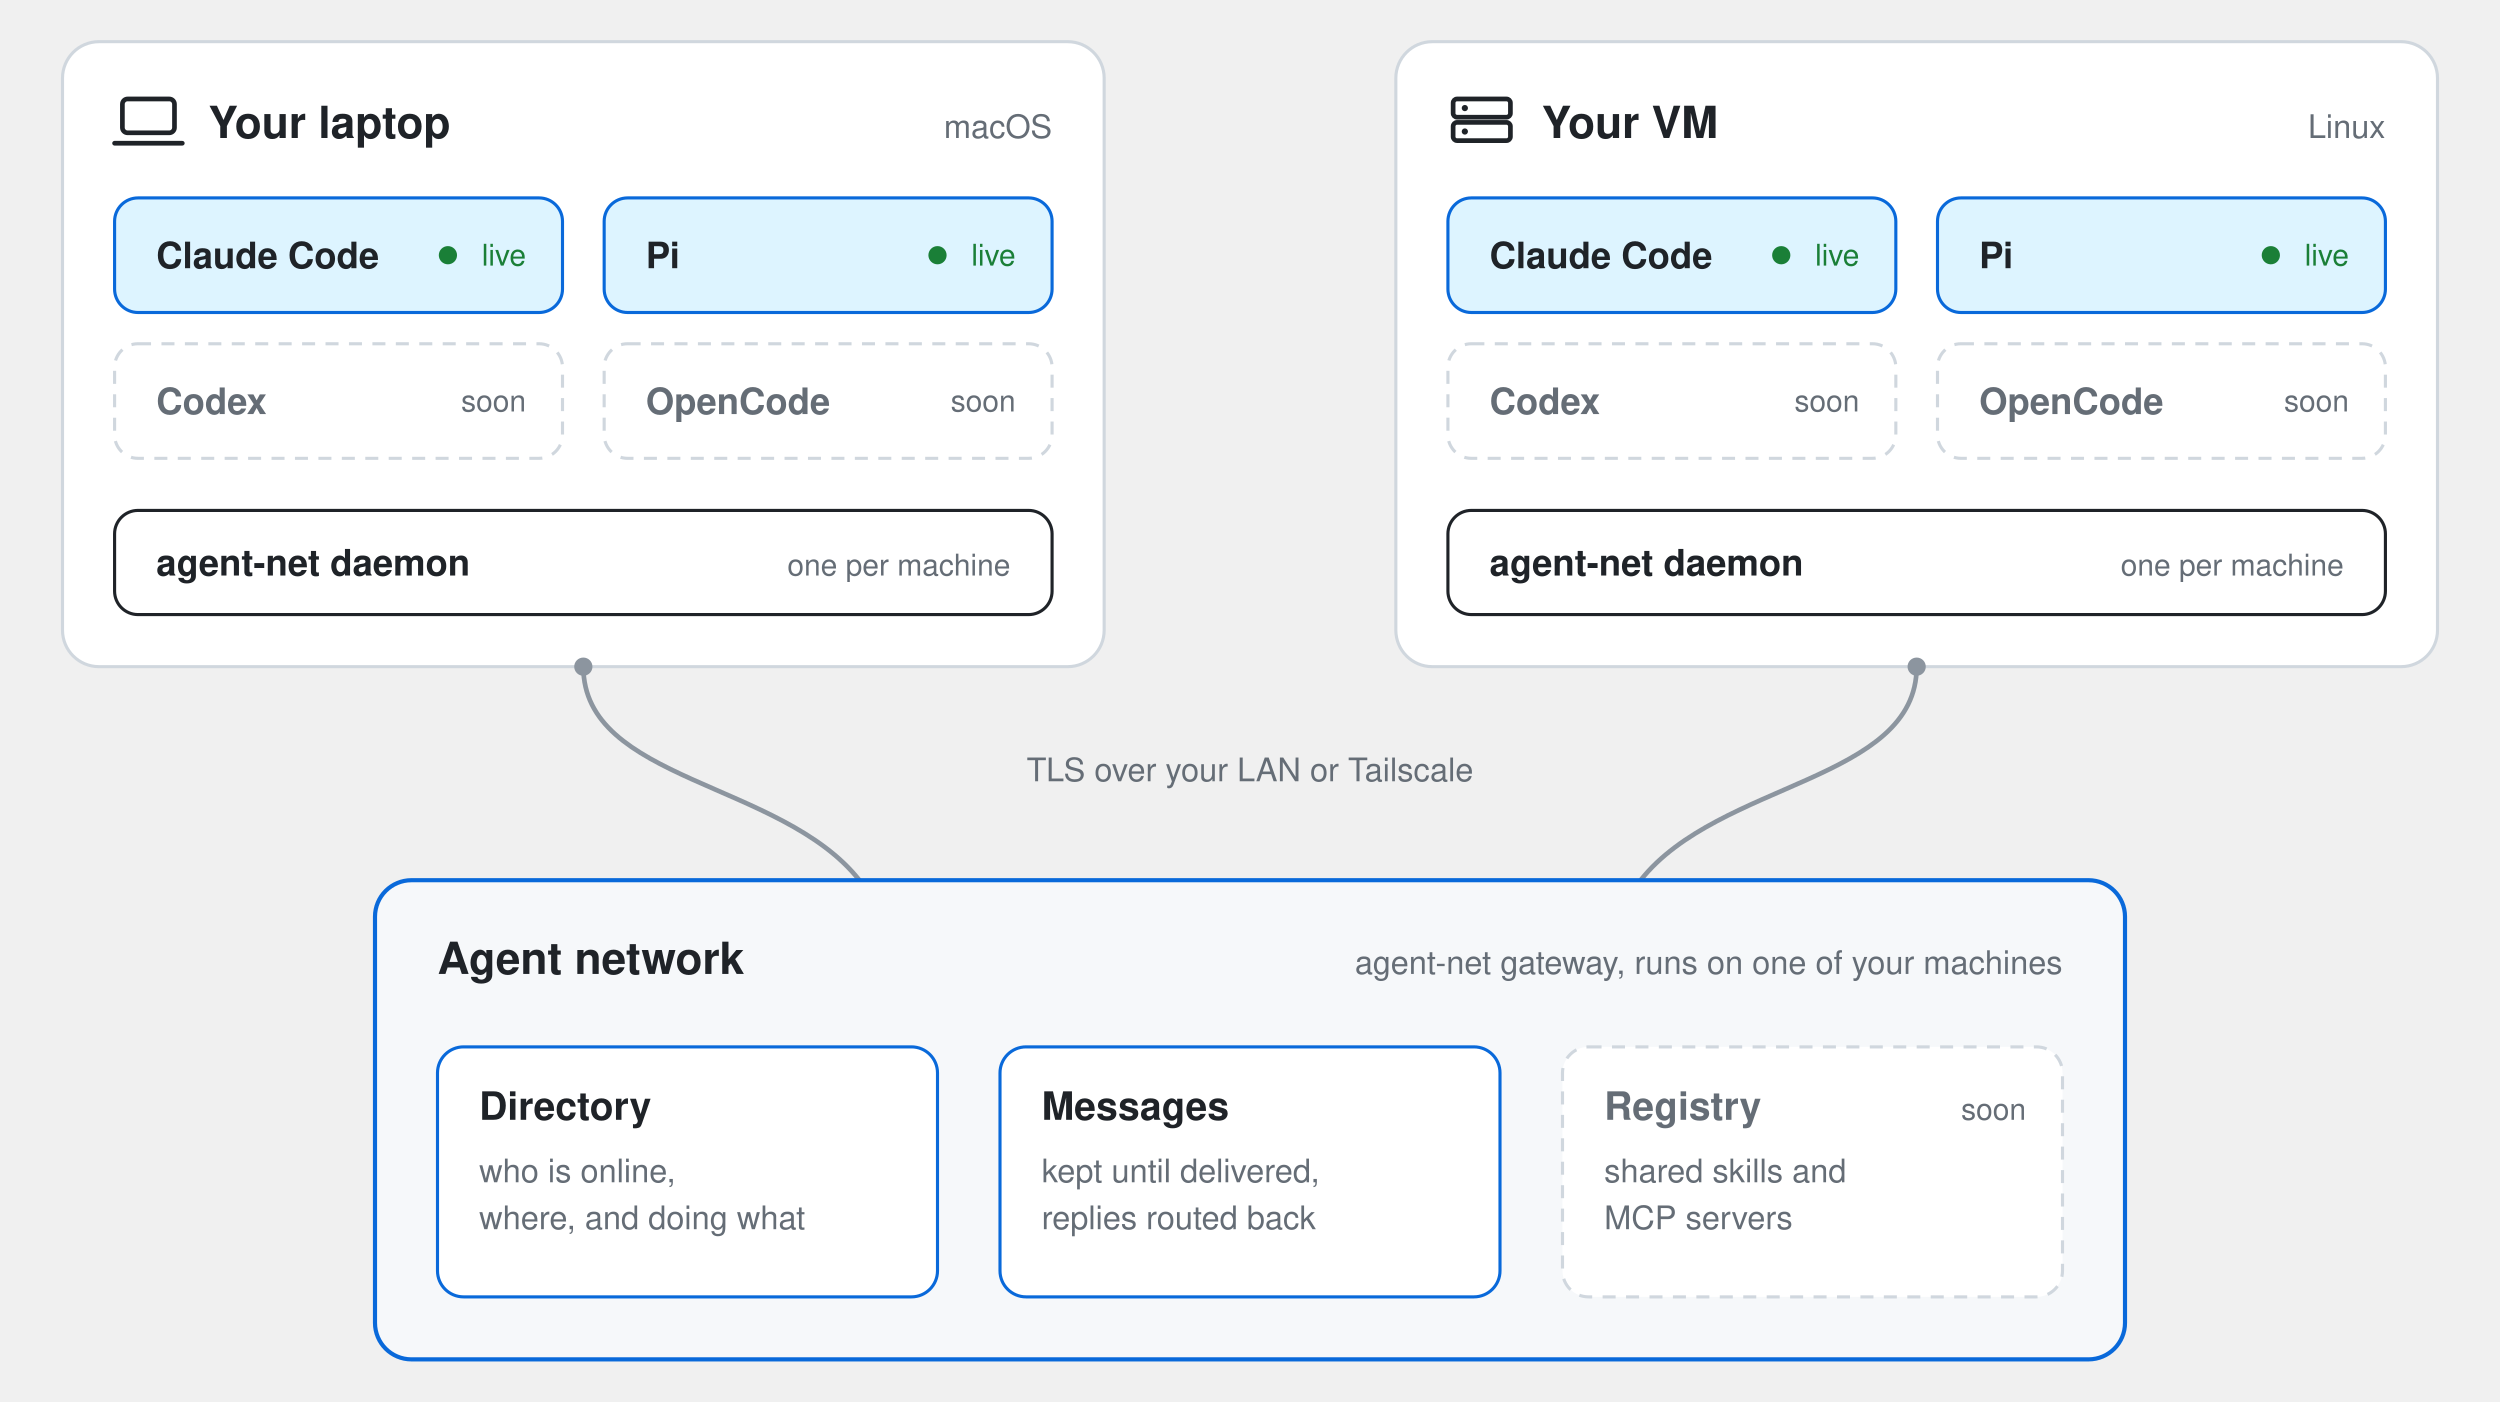
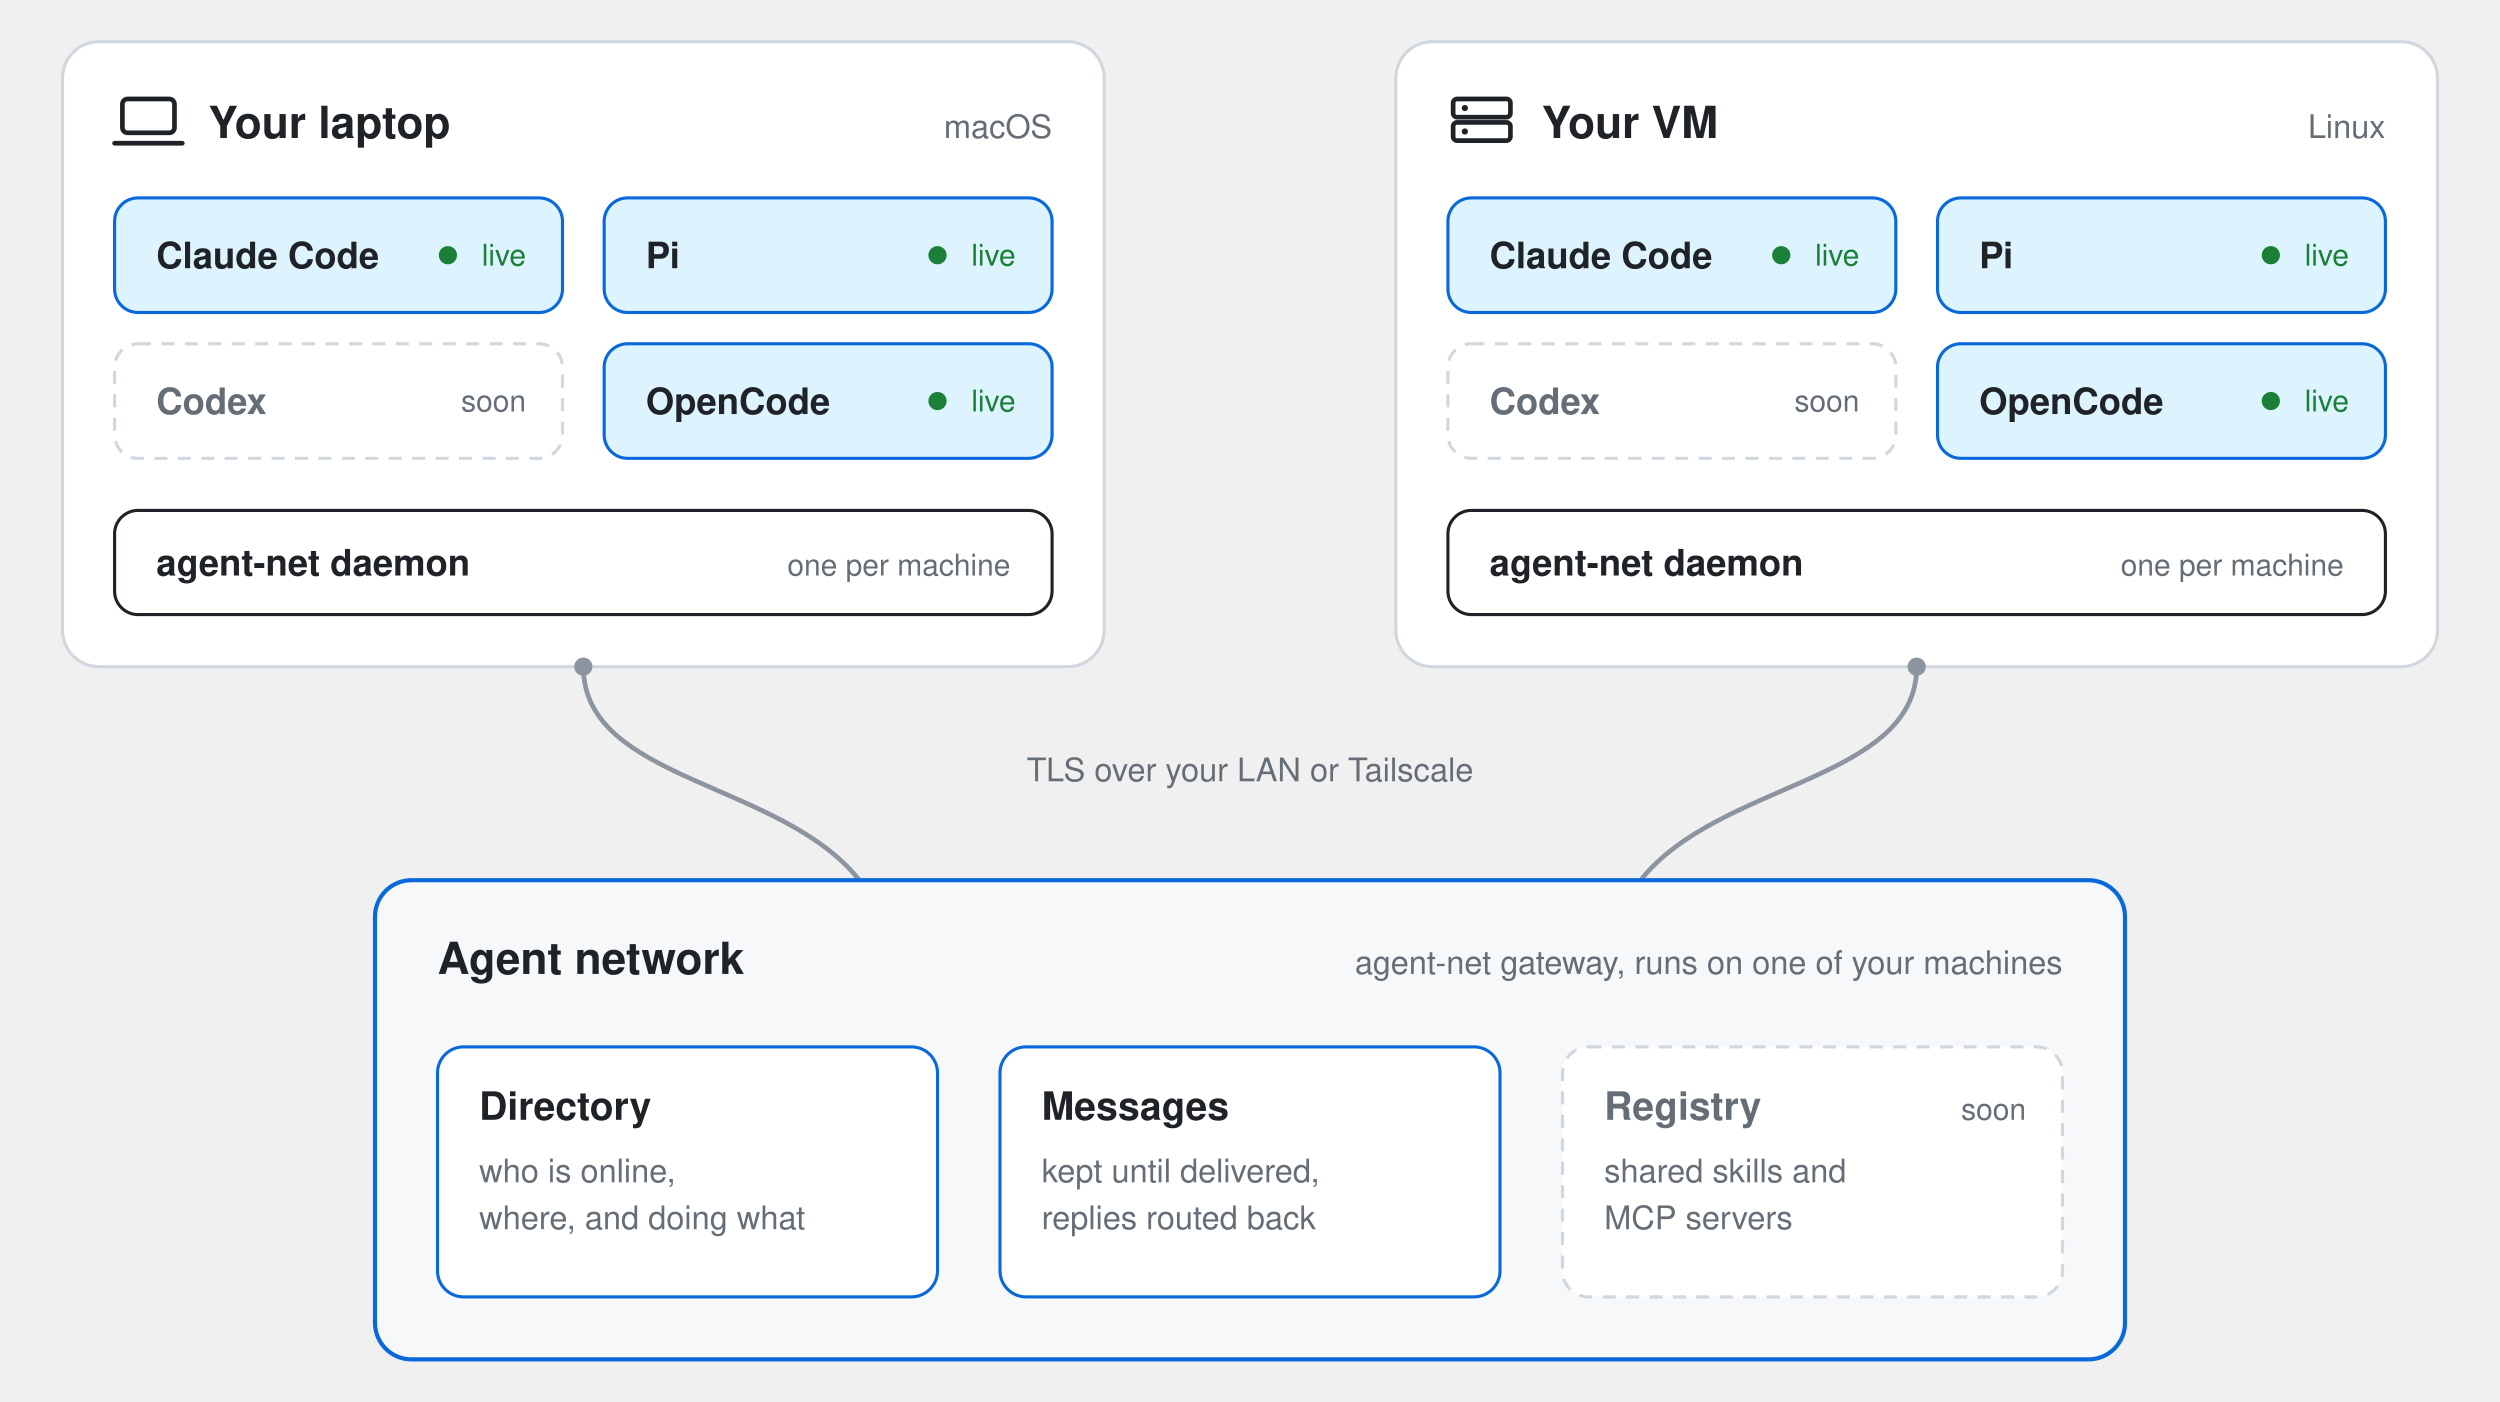
<svg xmlns="http://www.w3.org/2000/svg" width="960" height="538" viewBox="0 0 960 538" font-family="-apple-system, BlinkMacSystemFont, 'Segoe UI', Helvetica, Arial, sans-serif">
  <rect x="24" y="16" width="400" height="240" rx="14" fill="#ffffff" stroke="#d0d7de" stroke-width="1.2" />
  <rect x="47" y="38" width="20" height="13" rx="2" fill="none" stroke="#1f2328" stroke-width="1.8" />
  <path d="M44 55 h26" stroke="#1f2328" stroke-width="1.8" stroke-linecap="round" />
  <text x="80" y="53" font-size="17" font-weight="700" fill="#1f2328">Your laptop</text>
  <text x="404" y="53" font-size="12.5" fill="#656d76" text-anchor="end">macOS</text>
  <rect x="44" y="76" width="172" height="44" rx="9" fill="#ddf4ff" stroke="#0969da" stroke-width="1.2" />
  <text x="60" y="103.0" font-size="14" font-weight="600" fill="#1f2328">Claude Code</text>
  <circle cx="172" cy="98.0" r="3.5" fill="#1a7f37" />
  <text x="202" y="102.0" font-size="11.5" fill="#1a7f37" text-anchor="end">live</text>
  <rect x="232" y="76" width="172" height="44" rx="9" fill="#ddf4ff" stroke="#0969da" stroke-width="1.2" />
  <text x="248" y="103.0" font-size="14" font-weight="600" fill="#1f2328">Pi</text>
  <circle cx="360" cy="98.0" r="3.5" fill="#1a7f37" />
  <text x="390" y="102.0" font-size="11.5" fill="#1a7f37" text-anchor="end">live</text>
  <rect x="44" y="132" width="172" height="44" rx="9" fill="none" stroke="#d0d7de" stroke-width="1.2" stroke-dasharray="5 4" />
  <text x="60" y="159.0" font-size="14" font-weight="600" fill="#656d76">Codex</text>
  <text x="202" y="158.0" font-size="11.5" fill="#656d76" text-anchor="end">soon</text>
-   <rect x="232" y="132" width="172" height="44" rx="9" fill="none" stroke="#d0d7de" stroke-width="1.2" stroke-dasharray="5 4" />
-   <text x="248" y="159.0" font-size="14" font-weight="600" fill="#656d76">OpenCode</text>
-   <text x="390" y="158.0" font-size="11.5" fill="#656d76" text-anchor="end">soon</text>
+   <rect x="232" y="132" width="172" height="44" rx="9" fill="#ddf4ff" stroke="#0969da" stroke-width="1.2" />
+   <text x="248" y="159.0" font-size="14" font-weight="600" fill="#1f2328">OpenCode</text>
+   <circle cx="360" cy="154.0" r="3.5" fill="#1a7f37" />
+   <text x="390" y="158.0" font-size="11.5" fill="#1a7f37" text-anchor="end">live</text>
  <rect x="44" y="196" width="360" height="40" rx="9" fill="#ffffff" stroke="#1f2328" stroke-width="1.2" />
  <text x="60" y="221" font-size="14" font-weight="600" fill="#1f2328">agent-net daemon</text>
  <text x="388" y="221" font-size="11.5" fill="#656d76" text-anchor="end">one per machine</text>
  <rect x="536" y="16" width="400" height="240" rx="14" fill="#ffffff" stroke="#d0d7de" stroke-width="1.2" />
  <rect x="558" y="38" width="22" height="7" rx="1.5" fill="none" stroke="#1f2328" stroke-width="1.8" />
  <circle cx="562.5" cy="41.5" r="1.2" fill="#1f2328" />
  <rect x="558" y="47" width="22" height="7" rx="1.5" fill="none" stroke="#1f2328" stroke-width="1.8" />
  <circle cx="562.5" cy="50.5" r="1.2" fill="#1f2328" />
  <text x="592" y="53" font-size="17" font-weight="700" fill="#1f2328">Your VM</text>
  <text x="916" y="53" font-size="12.5" fill="#656d76" text-anchor="end">Linux</text>
  <rect x="556" y="76" width="172" height="44" rx="9" fill="#ddf4ff" stroke="#0969da" stroke-width="1.2" />
  <text x="572" y="103.0" font-size="14" font-weight="600" fill="#1f2328">Claude Code</text>
  <circle cx="684" cy="98.0" r="3.5" fill="#1a7f37" />
  <text x="714" y="102.0" font-size="11.5" fill="#1a7f37" text-anchor="end">live</text>
  <rect x="744" y="76" width="172" height="44" rx="9" fill="#ddf4ff" stroke="#0969da" stroke-width="1.2" />
  <text x="760" y="103.0" font-size="14" font-weight="600" fill="#1f2328">Pi</text>
  <circle cx="872" cy="98.0" r="3.5" fill="#1a7f37" />
  <text x="902" y="102.0" font-size="11.5" fill="#1a7f37" text-anchor="end">live</text>
  <rect x="556" y="132" width="172" height="44" rx="9" fill="none" stroke="#d0d7de" stroke-width="1.2" stroke-dasharray="5 4" />
  <text x="572" y="159.0" font-size="14" font-weight="600" fill="#656d76">Codex</text>
  <text x="714" y="158.0" font-size="11.5" fill="#656d76" text-anchor="end">soon</text>
-   <rect x="744" y="132" width="172" height="44" rx="9" fill="none" stroke="#d0d7de" stroke-width="1.2" stroke-dasharray="5 4" />
-   <text x="760" y="159.0" font-size="14" font-weight="600" fill="#656d76">OpenCode</text>
-   <text x="902" y="158.0" font-size="11.5" fill="#656d76" text-anchor="end">soon</text>
+   <rect x="744" y="132" width="172" height="44" rx="9" fill="#ddf4ff" stroke="#0969da" stroke-width="1.2" />
+   <text x="760" y="159.0" font-size="14" font-weight="600" fill="#1f2328">OpenCode</text>
+   <circle cx="872" cy="154.0" r="3.5" fill="#1a7f37" />
+   <text x="902" y="158.0" font-size="11.5" fill="#1a7f37" text-anchor="end">live</text>
  <rect x="556" y="196" width="360" height="40" rx="9" fill="#ffffff" stroke="#1f2328" stroke-width="1.2" />
  <text x="572" y="221" font-size="14" font-weight="600" fill="#1f2328">agent-net daemon</text>
  <text x="900" y="221" font-size="11.5" fill="#656d76" text-anchor="end">one per machine</text>
  <path d="M224 256 C224 300, 300 300, 330 338" fill="none" stroke="#8c959f" stroke-width="1.8" />
  <path d="M736 256 C736 300, 660 300, 630 338" fill="none" stroke="#8c959f" stroke-width="1.8" />
  <circle cx="224" cy="256" r="3.5" fill="#8c959f" />
  <circle cx="736" cy="256" r="3.5" fill="#8c959f" />
  <text x="480" y="300" font-size="12.5" fill="#656d76" text-anchor="middle">TLS over your LAN or Tailscale</text>
  <rect x="144" y="338" width="672" height="184" rx="14" fill="#f6f8fa" stroke="#0969da" stroke-width="1.6" />
  <text x="168" y="374" font-size="17" font-weight="700" fill="#1f2328">Agent network</text>
  <text x="792" y="374" font-size="12.5" fill="#656d76" text-anchor="end">agent-net gateway, runs on one of your machines</text>
  <rect x="168" y="402" width="192" height="96" rx="10" fill="#ffffff" stroke="#0969da" stroke-width="1.2" />
  <text x="184" y="430" font-size="15" font-weight="700" fill="#1f2328">Directory</text>
  <text x="184" y="454" font-size="12.5" fill="#656d76">who is online,</text>
  <text x="184" y="472" font-size="12.5" fill="#656d76">where, and doing what</text>
  <rect x="384" y="402" width="192" height="96" rx="10" fill="#ffffff" stroke="#0969da" stroke-width="1.2" />
  <text x="400" y="430" font-size="15" font-weight="700" fill="#1f2328">Messages</text>
  <text x="400" y="454" font-size="12.5" fill="#656d76">kept until delivered,</text>
  <text x="400" y="472" font-size="12.5" fill="#656d76">replies routed back</text>
  <rect x="600" y="402" width="192" height="96" rx="10" fill="#ffffff" stroke="#d0d7de" stroke-width="1.2" stroke-dasharray="5 4" />
  <text x="616" y="430" font-size="15" font-weight="700" fill="#656d76">Registry</text>
  <text x="778" y="430" font-size="11.5" fill="#656d76" text-anchor="end">soon</text>
  <text x="616" y="454" font-size="12.5" fill="#656d76">shared skills and</text>
  <text x="616" y="472" font-size="12.5" fill="#656d76">MCP servers</text>
</svg>
